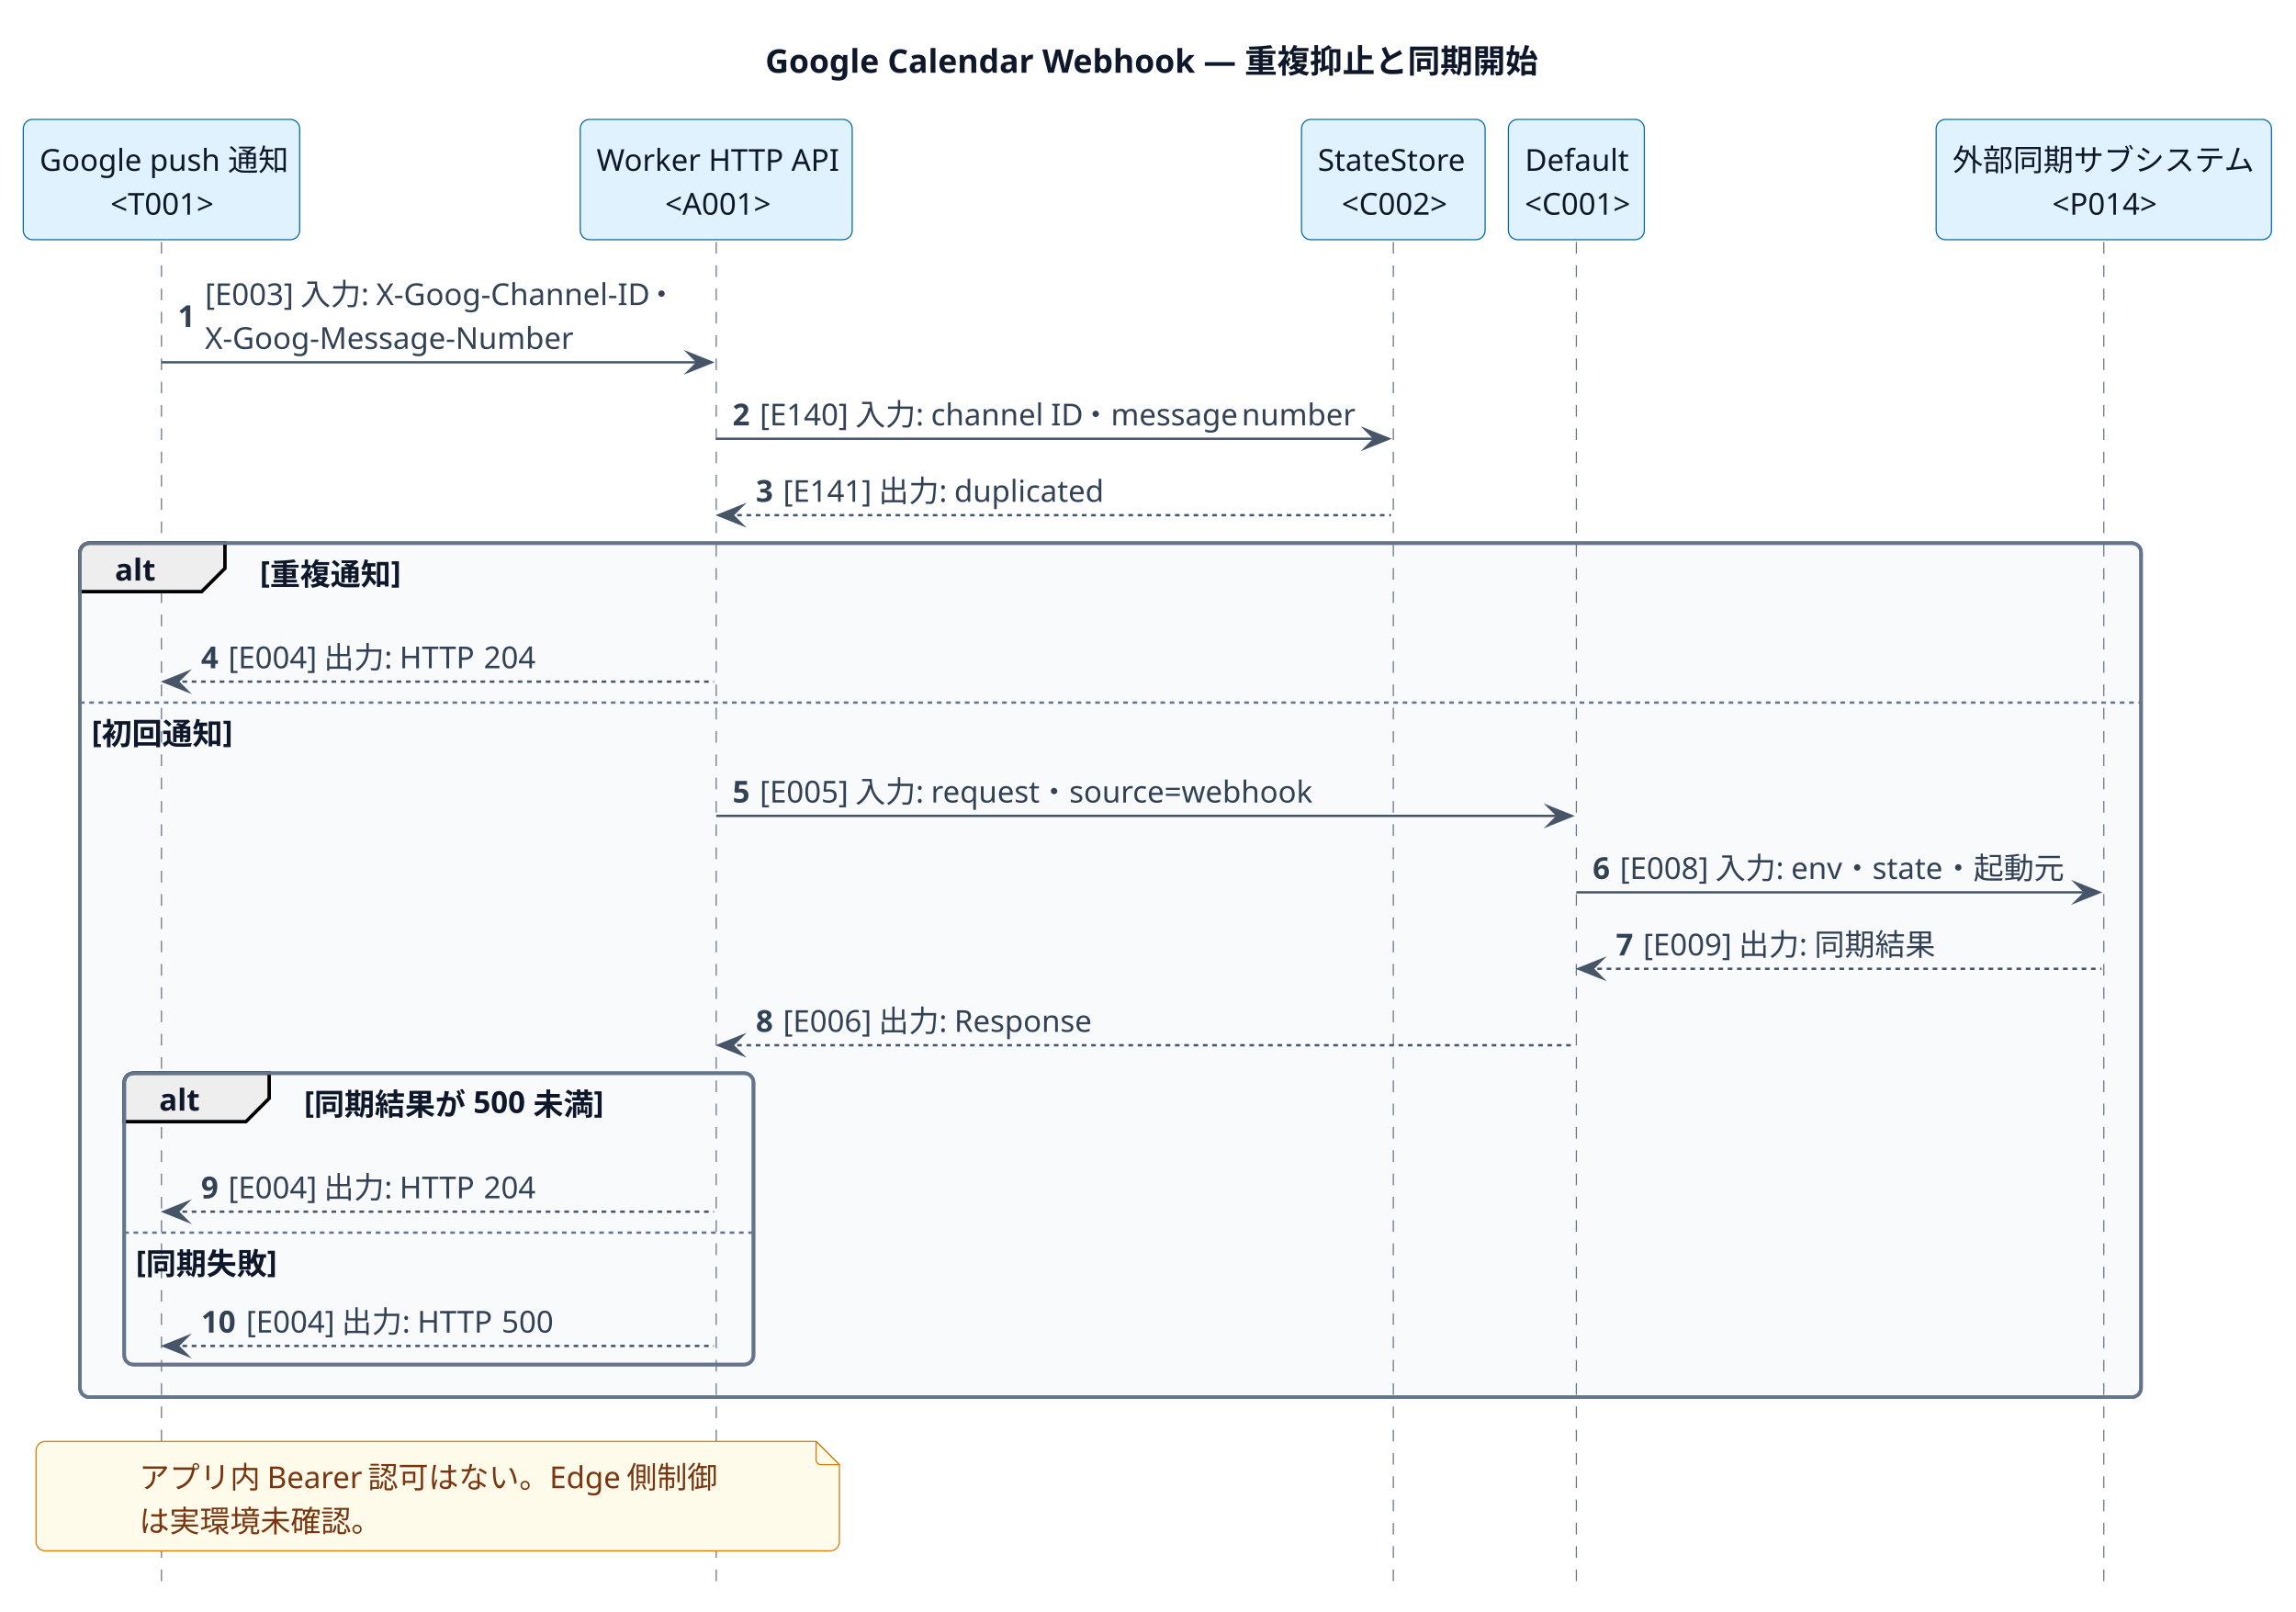
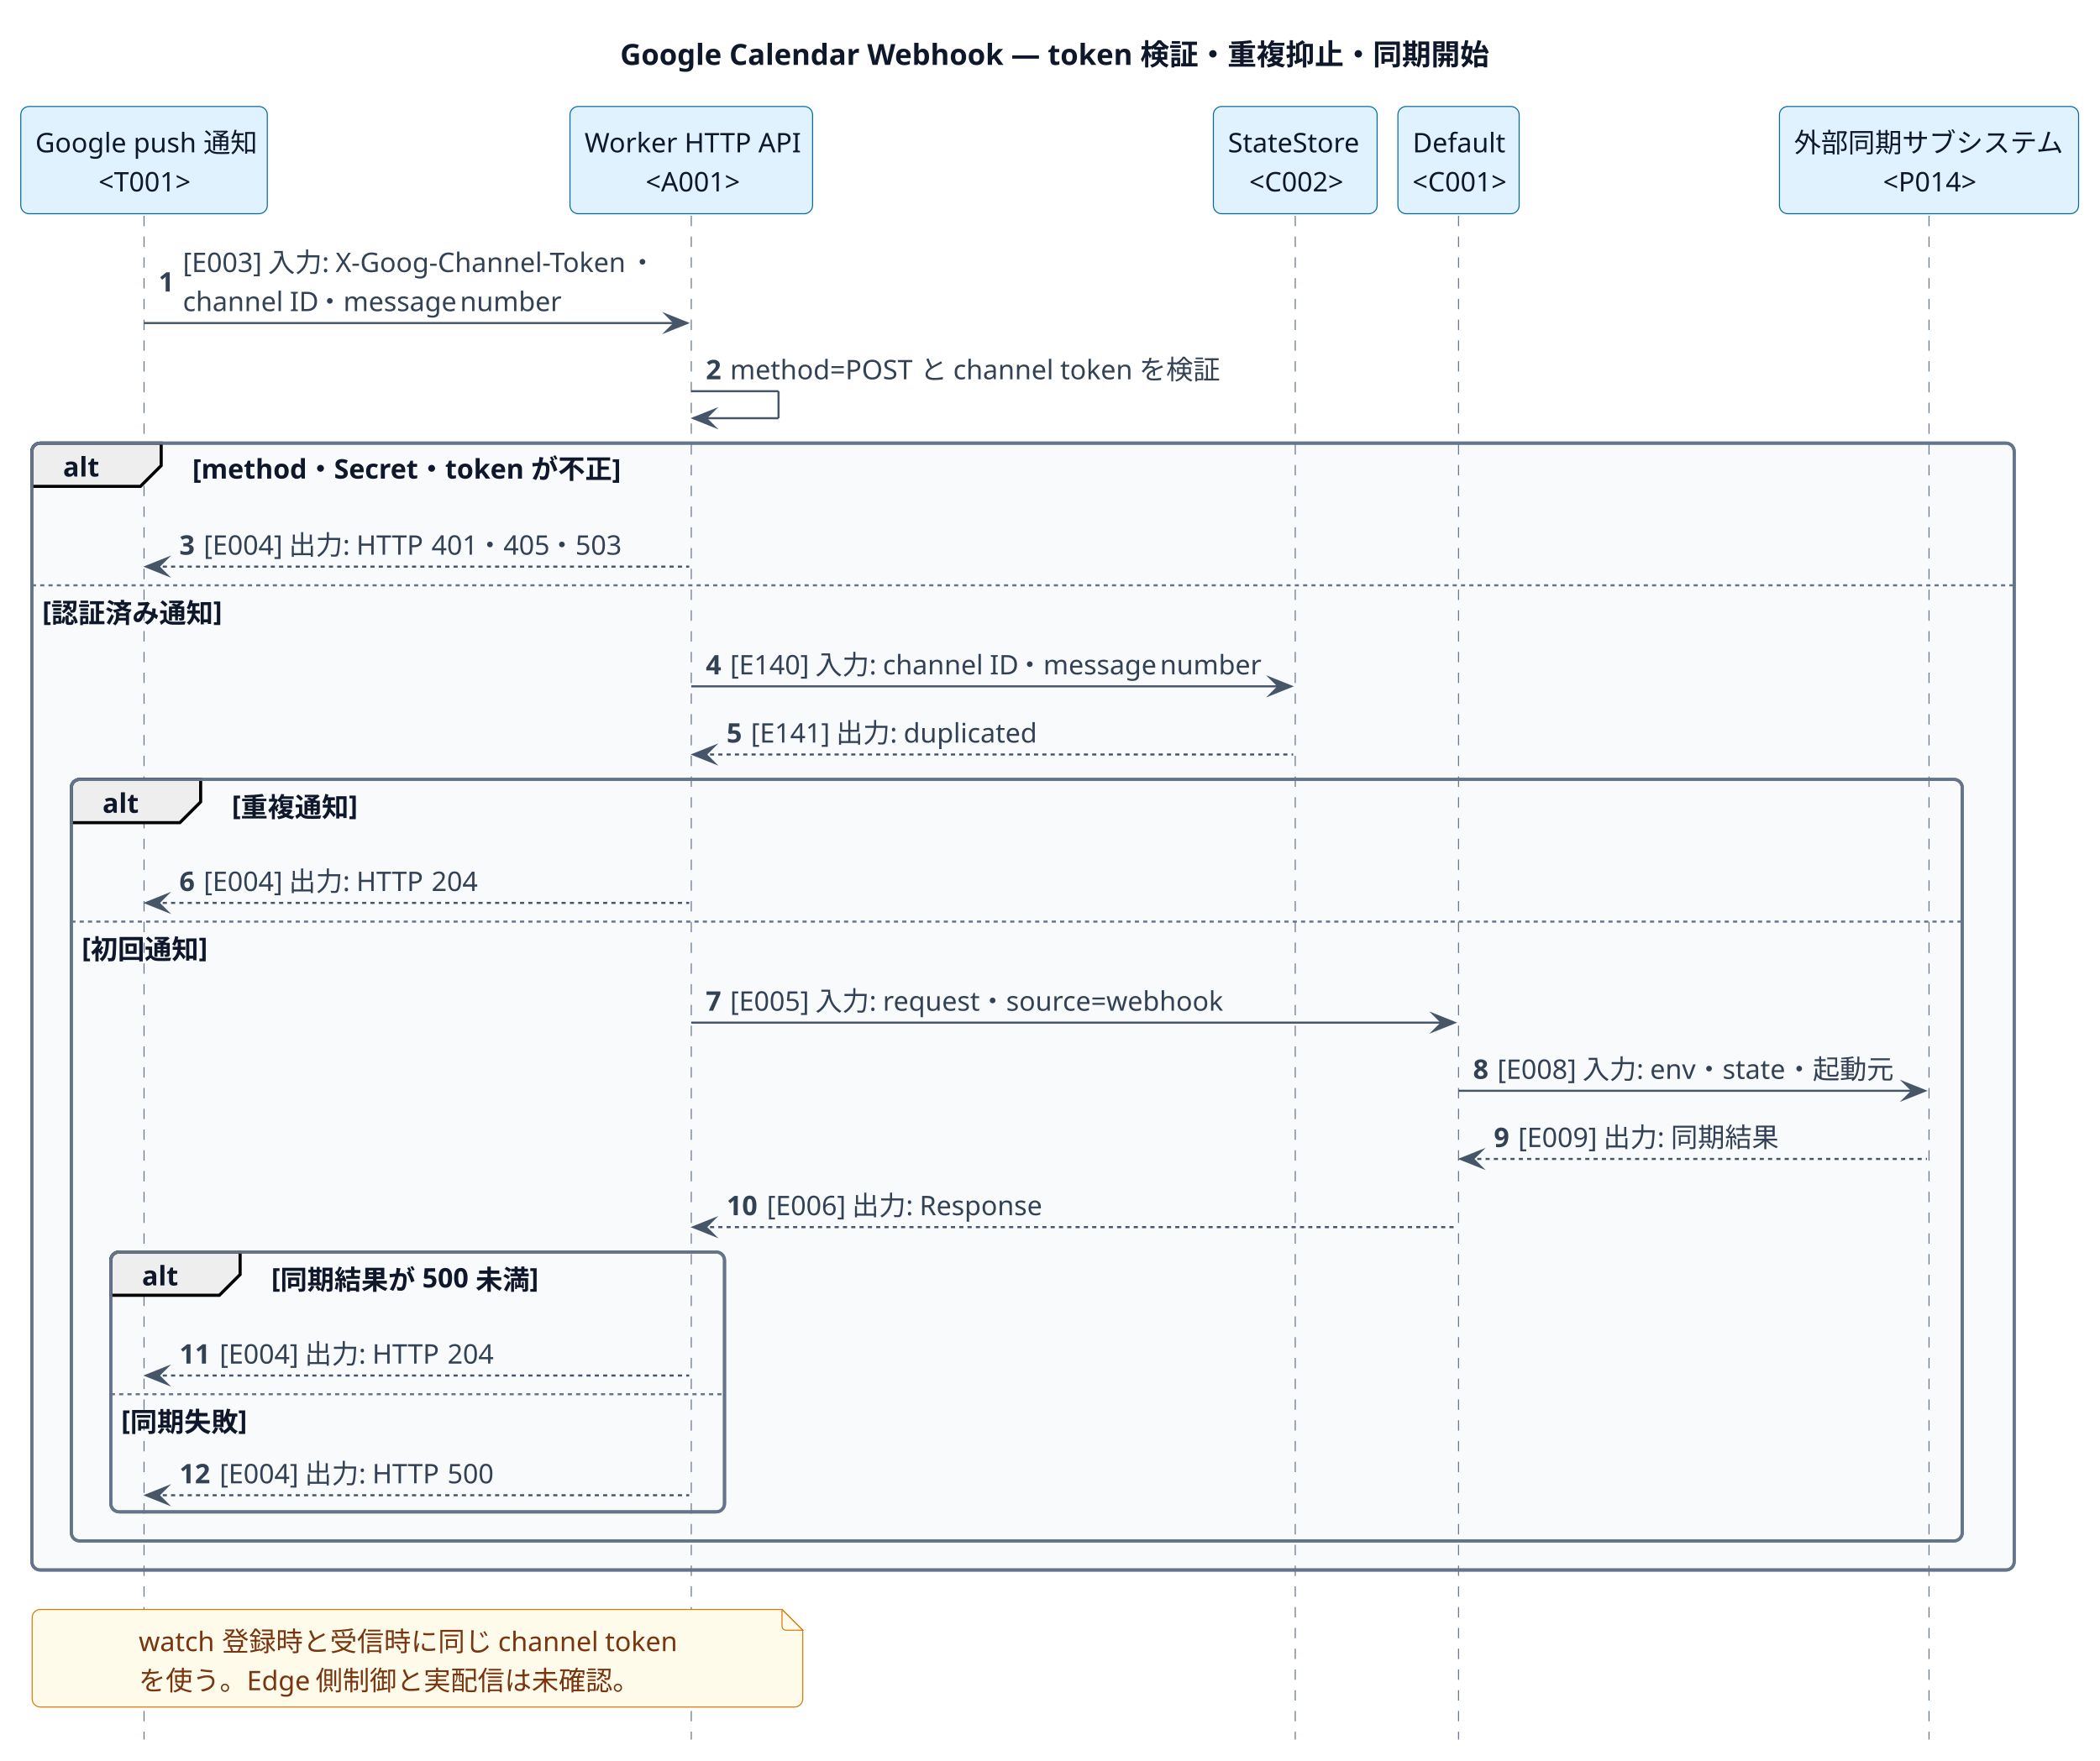
- <svg xmlns="http://www.w3.org/2000/svg" version="1.1" data-diagram-type="SEQUENCE" style="width:986px;height:692px;background:#FFFFFF;" width="986px" height="692px" viewBox="0 0 986 692" zoomAndPan="magnify" preserveAspectRatio="none" contentStyleType="text/css">
+ <svg xmlns="http://www.w3.org/2000/svg" version="1.1" data-diagram-type="SEQUENCE" style="width:1011px;height:848px;background:#FFFFFF;" width="1011px" height="848px" viewBox="0 0 1011 848" zoomAndPan="magnify" preserveAspectRatio="none" contentStyleType="text/css">
  <defs />
  <g font-family="sans-serif" lengthAdjust="spacing">
    <g class="title" data-source-line="2">
-       <text x="328.651" y="31.24" fill="#0F172A" font-size="14" textLength="327.165" font-weight="700">Google Calendar Webhook — 重複抑止と同期開始</text>
-     </g>
-     <rect x="34.345" y="233.216" width="885.122" height="366.712" fill="#F8FAFC" style="stroke:#F8FAFC;stroke-width:1;" rx="4" ry="4" />
-     <rect x="34.345" y="233.216" width="885.122" height="366.712" fill="none" style="stroke:#64748B;stroke-width:1.5;" rx="4" ry="4" />
-     <rect x="53.345" y="460.808" width="270.236" height="125.12" fill="#F8FAFC" style="stroke:#F8FAFC;stroke-width:1;" rx="4" ry="4" />
-     <rect x="53.345" y="460.808" width="270.236" height="125.12" fill="none" style="stroke:#64748B;stroke-width:1.5;" rx="4" ry="4" />
-     <g>
-       <rect x="65.845" y="103.92" width="8" height="577.656" fill="#000" fill-opacity="0" />
-       <line x1="69.345" y1="103.92" x2="69.345" y2="681.576" style="stroke:#64748B;stroke-width:0.5;stroke-dasharray:5,5;" />
-     </g>
-     <g>
-       <rect x="304.081" y="103.92" width="8" height="577.656" fill="#000" fill-opacity="0" />
-       <line x1="307.581" y1="103.92" x2="307.581" y2="681.576" style="stroke:#64748B;stroke-width:0.5;stroke-dasharray:5,5;" />
-     </g>
-     <g>
-       <rect x="594.85" y="103.92" width="8" height="577.656" fill="#000" fill-opacity="0" />
-       <line x1="598.35" y1="103.92" x2="598.35" y2="681.576" style="stroke:#64748B;stroke-width:0.5;stroke-dasharray:5,5;" />
-     </g>
-     <g>
-       <rect x="673.457" y="103.92" width="8" height="577.656" fill="#000" fill-opacity="0" />
-       <line x1="676.957" y1="103.92" x2="676.957" y2="681.576" style="stroke:#64748B;stroke-width:0.5;stroke-dasharray:5,5;" />
-     </g>
-     <g>
-       <rect x="899.967" y="103.92" width="8" height="577.656" fill="#000" fill-opacity="0" />
-       <line x1="903.467" y1="103.92" x2="903.467" y2="681.576" style="stroke:#64748B;stroke-width:0.5;stroke-dasharray:5,5;" />
+       <text x="298.561" y="31.24" fill="#0F172A" font-size="14" textLength="412.564" font-weight="700">Google Calendar Webhook — token 検証・重複抑止・同期開始</text>
+     </g>
+     <rect x="15.345" y="213.392" width="954.342" height="542.656" fill="#F8FAFC" style="stroke:#F8FAFC;stroke-width:1;" rx="4" ry="4" />
+     <rect x="15.345" y="213.392" width="954.342" height="542.656" fill="none" style="stroke:#64748B;stroke-width:1.5;" rx="4" ry="4" />
+     <rect x="34.345" y="375.336" width="910.342" height="366.712" fill="#F8FAFC" style="stroke:#F8FAFC;stroke-width:1;" rx="4" ry="4" />
+     <rect x="34.345" y="375.336" width="910.342" height="366.712" fill="none" style="stroke:#64748B;stroke-width:1.5;" rx="4" ry="4" />
+     <rect x="53.345" y="602.928" width="295.456" height="125.12" fill="#F8FAFC" style="stroke:#F8FAFC;stroke-width:1;" rx="4" ry="4" />
+     <rect x="53.345" y="602.928" width="295.456" height="125.12" fill="none" style="stroke:#64748B;stroke-width:1.5;" rx="4" ry="4" />
+     <g>
+       <rect x="65.845" y="103.92" width="8" height="733.776" fill="#000" fill-opacity="0" />
+       <line x1="69.345" y1="103.92" x2="69.345" y2="837.696" style="stroke:#64748B;stroke-width:0.5;stroke-dasharray:5,5;" />
+     </g>
+     <g>
+       <rect x="329.301" y="103.92" width="8" height="733.776" fill="#000" fill-opacity="0" />
+       <line x1="332.801" y1="103.92" x2="332.801" y2="837.696" style="stroke:#64748B;stroke-width:0.5;stroke-dasharray:5,5;" />
+     </g>
+     <g>
+       <rect x="620.07" y="103.92" width="8" height="733.776" fill="#000" fill-opacity="0" />
+       <line x1="623.57" y1="103.92" x2="623.57" y2="837.696" style="stroke:#64748B;stroke-width:0.5;stroke-dasharray:5,5;" />
+     </g>
+     <g>
+       <rect x="698.677" y="103.92" width="8" height="733.776" fill="#000" fill-opacity="0" />
+       <line x1="702.177" y1="103.92" x2="702.177" y2="837.696" style="stroke:#64748B;stroke-width:0.5;stroke-dasharray:5,5;" />
+     </g>
+     <g>
+       <rect x="925.187" y="103.92" width="8" height="733.776" fill="#000" fill-opacity="0" />
+       <line x1="928.687" y1="103.92" x2="928.687" y2="837.696" style="stroke:#64748B;stroke-width:0.5;stroke-dasharray:5,5;" />
    </g>
    <rect x="10" y="51.272" width="118.689" height="51.648" fill="#E0F2FE" style="stroke:#0369A1;stroke-width:0.5;" rx="4" ry="4" />
    <text x="17" y="73.352" fill="#0F172A" font-size="13" textLength="104.689">Google push 通知</text>
    <text x="47.414" y="92.176" fill="#0F172A" font-size="13" textLength="43.862">&lt;T001&gt;</text>
-     <rect x="249.185" y="51.272" width="116.791" height="51.648" fill="#E0F2FE" style="stroke:#0369A1;stroke-width:0.5;" rx="4" ry="4" />
-     <text x="256.185" y="73.352" fill="#0F172A" font-size="13" textLength="102.791">Worker HTTP API</text>
-     <text x="285.591" y="92.176" fill="#0F172A" font-size="13" textLength="43.979">&lt;A001&gt;</text>
-     <rect x="558.928" y="51.272" width="78.844" height="51.648" fill="#E0F2FE" style="stroke:#0369A1;stroke-width:0.5;" rx="4" ry="4" />
-     <text x="565.928" y="73.352" fill="#0F172A" font-size="13" textLength="64.844">StateStore</text>
-     <text x="576.165" y="92.176" fill="#0F172A" font-size="13" textLength="44.369">&lt;C002&gt;</text>
-     <rect x="647.772" y="51.272" width="58.369" height="51.648" fill="#E0F2FE" style="stroke:#0369A1;stroke-width:0.5;" rx="4" ry="4" />
-     <text x="654.87" y="73.352" fill="#0F172A" font-size="13" textLength="44.174">Default</text>
-     <text x="654.772" y="92.176" fill="#0F172A" font-size="13" textLength="44.369">&lt;C001&gt;</text>
-     <rect x="831.467" y="51.272" width="144" height="51.648" fill="#E0F2FE" style="stroke:#0369A1;stroke-width:0.5;" rx="4" ry="4" />
-     <text x="838.467" y="73.352" fill="#0F172A" font-size="13" textLength="130">外部同期サブシステム</text>
-     <text x="881.315" y="92.176" fill="#0F172A" font-size="13" textLength="44.304">&lt;P014&gt;</text>
-     <polygon points="295.581,151.568,305.581,155.568,295.581,159.568,299.581,155.568" fill="#475569" style="stroke:#475569;stroke-width:1;stroke-linejoin:miter;stroke-miterlimit:10;" />
-     <line x1="69.345" y1="155.568" x2="301.581" y2="155.568" style="stroke:#475569;stroke-width:1;" />
+     <rect x="274.405" y="51.272" width="116.791" height="51.648" fill="#E0F2FE" style="stroke:#0369A1;stroke-width:0.5;" rx="4" ry="4" />
+     <text x="281.405" y="73.352" fill="#0F172A" font-size="13" textLength="102.791">Worker HTTP API</text>
+     <text x="310.811" y="92.176" fill="#0F172A" font-size="13" textLength="43.979">&lt;A001&gt;</text>
+     <rect x="584.148" y="51.272" width="78.844" height="51.648" fill="#E0F2FE" style="stroke:#0369A1;stroke-width:0.5;" rx="4" ry="4" />
+     <text x="591.148" y="73.352" fill="#0F172A" font-size="13" textLength="64.844">StateStore</text>
+     <text x="601.385" y="92.176" fill="#0F172A" font-size="13" textLength="44.369">&lt;C002&gt;</text>
+     <rect x="672.992" y="51.272" width="58.369" height="51.648" fill="#E0F2FE" style="stroke:#0369A1;stroke-width:0.5;" rx="4" ry="4" />
+     <text x="680.09" y="73.352" fill="#0F172A" font-size="13" textLength="44.174">Default</text>
+     <text x="679.992" y="92.176" fill="#0F172A" font-size="13" textLength="44.369">&lt;C001&gt;</text>
+     <rect x="856.687" y="51.272" width="144" height="51.648" fill="#E0F2FE" style="stroke:#0369A1;stroke-width:0.5;" rx="4" ry="4" />
+     <text x="863.687" y="73.352" fill="#0F172A" font-size="13" textLength="130">外部同期サブシステム</text>
+     <text x="906.535" y="92.176" fill="#0F172A" font-size="13" textLength="44.304">&lt;P014&gt;</text>
+     <polygon points="320.801,151.568,330.801,155.568,320.801,159.568,324.801,155.568" fill="#475569" style="stroke:#475569;stroke-width:1;stroke-linejoin:miter;stroke-miterlimit:10;" />
+     <line x1="69.345" y1="155.568" x2="326.801" y2="155.568" style="stroke:#475569;stroke-width:1;" />
    <text x="76.345" y="140.412" fill="#334155" font-size="13" font-weight="700">1</text>
    <text x="88.015" y="131" fill="#334155" font-size="13" textLength="38.09">[E003]</text>
    <text x="126.105" y="131" fill="#334155" font-size="13"> </text>
    <text x="129.017" y="131" fill="#334155" font-size="13">入</text>
    <text x="142.017" y="131" fill="#334155" font-size="13">力</text>
    <text x="155.017" y="131" fill="#334155" font-size="13">:</text>
    <text x="158.631" y="131" fill="#334155" font-size="13"> </text>
-     <text x="161.543" y="131" fill="#334155" font-size="13" textLength="116.038">X-Goog-Channel-ID</text>
-     <text x="277.581" y="131" fill="#334155" font-size="13">・</text>
-     <text x="88.015" y="149.824" fill="#334155" font-size="13" textLength="154.414">X-Goog-Message-Number</text>
-     <polygon points="586.35,184.392,596.35,188.392,586.35,192.392,590.35,188.392" fill="#475569" style="stroke:#475569;stroke-width:1;stroke-linejoin:miter;stroke-miterlimit:10;" />
-     <line x1="307.581" y1="188.392" x2="592.35" y2="188.392" style="stroke:#475569;stroke-width:1;" />
-     <text x="314.581" y="182.648" fill="#334155" font-size="13" font-weight="700">2</text>
-     <text x="326.251" y="182.648" fill="#334155" font-size="13" textLength="38.09">[E140]</text>
-     <text x="364.341" y="182.648" fill="#334155" font-size="13"> </text>
-     <text x="367.253" y="182.648" fill="#334155" font-size="13">入</text>
-     <text x="380.253" y="182.648" fill="#334155" font-size="13">力</text>
-     <text x="393.253" y="182.648" fill="#334155" font-size="13">:</text>
-     <text x="396.867" y="182.648" fill="#334155" font-size="13"> </text>
-     <text x="399.779" y="182.648" fill="#334155" font-size="13" textLength="48.594">channel</text>
-     <text x="448.373" y="182.648" fill="#334155" font-size="13"> </text>
-     <text x="451.285" y="182.648" fill="#334155" font-size="13" textLength="12.753">ID</text>
-     <text x="464.038" y="182.648" fill="#334155" font-size="13">・</text>
-     <text x="477.038" y="182.648" fill="#334155" font-size="13" textLength="53.261">message</text>
-     <text x="530.299" y="182.648" fill="#334155" font-size="13"> </text>
-     <text x="533.211" y="182.648" fill="#334155" font-size="13" textLength="48.139">number</text>
-     <polygon points="318.581,217.216,308.581,221.216,318.581,225.216,314.581,221.216" fill="#475569" style="stroke:#475569;stroke-width:1;stroke-linejoin:miter;stroke-miterlimit:10;" />
-     <line x1="312.581" y1="221.216" x2="597.35" y2="221.216" style="stroke:#475569;stroke-width:1;stroke-dasharray:2,2;" />
-     <text x="324.581" y="215.472" fill="#334155" font-size="13" font-weight="700">3</text>
-     <text x="336.251" y="215.472" fill="#334155" font-size="13" textLength="38.09">[E141]</text>
-     <text x="374.341" y="215.472" fill="#334155" font-size="13"> </text>
-     <text x="377.253" y="215.472" fill="#334155" font-size="13">出</text>
-     <text x="390.253" y="215.472" fill="#334155" font-size="13">力</text>
-     <text x="403.253" y="215.472" fill="#334155" font-size="13">:</text>
-     <text x="406.867" y="215.472" fill="#334155" font-size="13"> </text>
-     <text x="409.779" y="215.472" fill="#334155" font-size="13" textLength="65.39">duplicated</text>
-     <path d="M38.345,233.216 L96.596,233.216 L96.596,244.04 L86.596,254.04 L34.345,254.04 L34.345,237.216 A4,4 0 0 1 38.345,233.216" style="stroke:#000;stroke-width:1.5;" fill="#EEE" />
-     <rect x="34.345" y="233.216" width="885.122" height="366.712" fill="none" style="stroke:#64748B;stroke-width:1.5;" rx="4" ry="4" />
-     <text x="49.345" y="249.296" fill="#0F172A" font-size="13" textLength="17.251" font-weight="700">alt</text>
-     <text x="111.596" y="250.296" fill="#0F172A" font-size="13" textLength="61.828" font-weight="700">[重複通知]</text>
-     <polygon points="80.345,288.688,70.345,292.688,80.345,296.688,76.345,292.688" fill="#475569" style="stroke:#475569;stroke-width:1;stroke-linejoin:miter;stroke-miterlimit:10;" />
-     <line x1="74.345" y1="292.688" x2="306.581" y2="292.688" style="stroke:#475569;stroke-width:1;stroke-dasharray:2,2;" />
-     <text x="86.345" y="286.944" fill="#334155" font-size="13" font-weight="700">4</text>
-     <text x="98.015" y="286.944" fill="#334155" font-size="13" textLength="38.09">[E004]</text>
-     <text x="136.105" y="286.944" fill="#334155" font-size="13"> </text>
-     <text x="139.017" y="286.944" fill="#334155" font-size="13">出</text>
-     <text x="152.017" y="286.944" fill="#334155" font-size="13">力</text>
-     <text x="165.017" y="286.944" fill="#334155" font-size="13">:</text>
-     <text x="168.631" y="286.944" fill="#334155" font-size="13"> </text>
-     <text x="171.543" y="286.944" fill="#334155" font-size="13" textLength="33.267">HTTP</text>
-     <text x="204.81" y="286.944" fill="#334155" font-size="13"> </text>
-     <text x="207.722" y="286.944" fill="#334155" font-size="13" textLength="21.645">204</text>
-     <line x1="34.345" y1="301.688" x2="919.467" y2="301.688" style="stroke:#64748B;stroke-width:1;stroke-dasharray:2,2;" />
-     <text x="39.345" y="318.768" fill="#0F172A" font-size="13" textLength="61.828" font-weight="700">[初回通知]</text>
-     <polygon points="664.957,346.336,674.957,350.336,664.957,354.336,668.957,350.336" fill="#475569" style="stroke:#475569;stroke-width:1;stroke-linejoin:miter;stroke-miterlimit:10;" />
-     <line x1="307.581" y1="350.336" x2="670.957" y2="350.336" style="stroke:#475569;stroke-width:1;" />
-     <text x="314.581" y="344.592" fill="#334155" font-size="13" font-weight="700">5</text>
-     <text x="326.251" y="344.592" fill="#334155" font-size="13" textLength="38.09">[E005]</text>
-     <text x="364.341" y="344.592" fill="#334155" font-size="13"> </text>
-     <text x="367.253" y="344.592" fill="#334155" font-size="13">入</text>
-     <text x="380.253" y="344.592" fill="#334155" font-size="13">力</text>
-     <text x="393.253" y="344.592" fill="#334155" font-size="13">:</text>
-     <text x="396.867" y="344.592" fill="#334155" font-size="13"> </text>
-     <text x="399.779" y="344.592" fill="#334155" font-size="13" textLength="46.384">request</text>
-     <text x="446.163" y="344.592" fill="#334155" font-size="13">・</text>
-     <text x="459.163" y="344.592" fill="#334155" font-size="13" textLength="104.429">source=webhook</text>
-     <polygon points="891.467,379.16,901.467,383.16,891.467,387.16,895.467,383.16" fill="#475569" style="stroke:#475569;stroke-width:1;stroke-linejoin:miter;stroke-miterlimit:10;" />
-     <line x1="676.957" y1="383.16" x2="897.467" y2="383.16" style="stroke:#475569;stroke-width:1;" />
-     <text x="683.957" y="377.416" fill="#334155" font-size="13" font-weight="700">6</text>
-     <text x="695.627" y="377.416" fill="#334155" font-size="13" textLength="38.09">[E008]</text>
-     <text x="733.717" y="377.416" fill="#334155" font-size="13"> </text>
-     <text x="736.629" y="377.416" fill="#334155" font-size="13">入</text>
-     <text x="749.629" y="377.416" fill="#334155" font-size="13">力</text>
-     <text x="762.629" y="377.416" fill="#334155" font-size="13">:</text>
-     <text x="766.243" y="377.416" fill="#334155" font-size="13"> </text>
-     <text x="769.155" y="377.416" fill="#334155" font-size="13" textLength="21.905">env</text>
-     <text x="791.06" y="377.416" fill="#334155" font-size="13">・</text>
-     <text x="804.06" y="377.416" fill="#334155" font-size="13" textLength="30.407">state</text>
-     <text x="834.467" y="377.416" fill="#334155" font-size="13">・</text>
-     <text x="847.467" y="377.416" fill="#334155" font-size="13">起</text>
-     <text x="860.467" y="377.416" fill="#334155" font-size="13">動</text>
-     <text x="873.467" y="377.416" fill="#334155" font-size="13">元</text>
-     <polygon points="687.957,411.984,677.957,415.984,687.957,419.984,683.957,415.984" fill="#475569" style="stroke:#475569;stroke-width:1;stroke-linejoin:miter;stroke-miterlimit:10;" />
-     <line x1="681.957" y1="415.984" x2="902.467" y2="415.984" style="stroke:#475569;stroke-width:1;stroke-dasharray:2,2;" />
-     <text x="693.957" y="410.24" fill="#334155" font-size="13" font-weight="700">7</text>
-     <text x="705.627" y="410.24" fill="#334155" font-size="13" textLength="38.09">[E009]</text>
-     <text x="743.717" y="410.24" fill="#334155" font-size="13"> </text>
-     <text x="746.629" y="410.24" fill="#334155" font-size="13">出</text>
-     <text x="759.629" y="410.24" fill="#334155" font-size="13">力</text>
-     <text x="772.629" y="410.24" fill="#334155" font-size="13">:</text>
-     <text x="776.243" y="410.24" fill="#334155" font-size="13"> </text>
-     <text x="779.155" y="410.24" fill="#334155" font-size="13">同</text>
-     <text x="792.155" y="410.24" fill="#334155" font-size="13">期</text>
-     <text x="805.155" y="410.24" fill="#334155" font-size="13">結</text>
-     <text x="818.155" y="410.24" fill="#334155" font-size="13">果</text>
-     <polygon points="318.581,444.808,308.581,448.808,318.581,452.808,314.581,448.808" fill="#475569" style="stroke:#475569;stroke-width:1;stroke-linejoin:miter;stroke-miterlimit:10;" />
-     <line x1="312.581" y1="448.808" x2="675.957" y2="448.808" style="stroke:#475569;stroke-width:1;stroke-dasharray:2,2;" />
-     <text x="324.581" y="443.064" fill="#334155" font-size="13" font-weight="700">8</text>
-     <text x="336.251" y="443.064" fill="#334155" font-size="13" textLength="38.09">[E006]</text>
-     <text x="374.341" y="443.064" fill="#334155" font-size="13"> </text>
-     <text x="377.253" y="443.064" fill="#334155" font-size="13">出</text>
-     <text x="390.253" y="443.064" fill="#334155" font-size="13">力</text>
-     <text x="403.253" y="443.064" fill="#334155" font-size="13">:</text>
-     <text x="406.867" y="443.064" fill="#334155" font-size="13"> </text>
-     <text x="409.779" y="443.064" fill="#334155" font-size="13" textLength="58.695">Response</text>
-     <path d="M57.345,460.808 L115.596,460.808 L115.596,471.632 L105.596,481.632 L53.345,481.632 L53.345,464.808 A4,4 0 0 1 57.345,460.808" style="stroke:#000;stroke-width:1.5;" fill="#EEE" />
-     <rect x="53.345" y="460.808" width="270.236" height="125.12" fill="none" style="stroke:#64748B;stroke-width:1.5;" rx="4" ry="4" />
-     <text x="68.345" y="476.888" fill="#0F172A" font-size="13" textLength="17.251" font-weight="700">alt</text>
-     <text x="130.596" y="477.888" fill="#0F172A" font-size="13" textLength="129.74" font-weight="700">[同期結果が 500 未満]</text>
-     <polygon points="80.345,516.28,70.345,520.28,80.345,524.28,76.345,520.28" fill="#475569" style="stroke:#475569;stroke-width:1;stroke-linejoin:miter;stroke-miterlimit:10;" />
-     <line x1="74.345" y1="520.28" x2="306.581" y2="520.28" style="stroke:#475569;stroke-width:1;stroke-dasharray:2,2;" />
-     <text x="86.345" y="514.536" fill="#334155" font-size="13" font-weight="700">9</text>
-     <text x="98.015" y="514.536" fill="#334155" font-size="13" textLength="38.09">[E004]</text>
-     <text x="136.105" y="514.536" fill="#334155" font-size="13"> </text>
-     <text x="139.017" y="514.536" fill="#334155" font-size="13">出</text>
-     <text x="152.017" y="514.536" fill="#334155" font-size="13">力</text>
-     <text x="165.017" y="514.536" fill="#334155" font-size="13">:</text>
-     <text x="168.631" y="514.536" fill="#334155" font-size="13"> </text>
-     <text x="171.543" y="514.536" fill="#334155" font-size="13" textLength="33.267">HTTP</text>
-     <text x="204.81" y="514.536" fill="#334155" font-size="13"> </text>
-     <text x="207.722" y="514.536" fill="#334155" font-size="13" textLength="21.645">204</text>
-     <line x1="53.345" y1="529.28" x2="323.581" y2="529.28" style="stroke:#64748B;stroke-width:1;stroke-dasharray:2,2;" />
-     <text x="58.345" y="546.36" fill="#0F172A" font-size="13" textLength="61.828" font-weight="700">[同期失敗]</text>
-     <polygon points="80.345,573.928,70.345,577.928,80.345,581.928,76.345,577.928" fill="#475569" style="stroke:#475569;stroke-width:1;stroke-linejoin:miter;stroke-miterlimit:10;" />
-     <line x1="74.345" y1="577.928" x2="306.581" y2="577.928" style="stroke:#475569;stroke-width:1;stroke-dasharray:2,2;" />
-     <text x="86.345" y="572.184" fill="#334155" font-size="13" textLength="15.34" font-weight="700">10</text>
-     <text x="105.685" y="572.184" fill="#334155" font-size="13" textLength="38.09">[E004]</text>
-     <text x="143.775" y="572.184" fill="#334155" font-size="13"> </text>
-     <text x="146.687" y="572.184" fill="#334155" font-size="13">出</text>
-     <text x="159.687" y="572.184" fill="#334155" font-size="13">力</text>
-     <text x="172.687" y="572.184" fill="#334155" font-size="13">:</text>
-     <text x="176.301" y="572.184" fill="#334155" font-size="13"> </text>
-     <text x="179.213" y="572.184" fill="#334155" font-size="13" textLength="33.267">HTTP</text>
-     <text x="212.48" y="572.184" fill="#334155" font-size="13"> </text>
-     <text x="215.392" y="572.184" fill="#334155" font-size="13" textLength="21.645">500</text>
-     <path d="M15.474,622.928 L15.474,661.928 A4,4 0 0 0 19.474,665.928 L356.474,665.928 A4,4 0 0 0 360.474,661.928 L360.474,628.928 L350.474,618.928 L19.474,618.928 A4,4 0 0 0 15.474,622.928" style="stroke:#D97706;stroke-width:0.5;" fill="#FFFBEB" />
-     <path d="M350.474,618.928 L350.474,626.928 A2,2 0 0 0 352.474,628.928 L360.474,628.928 L350.474,618.928" style="stroke:#D97706;stroke-width:0.5;" fill="#FFFBEB" />
-     <text x="59.793" y="639.008" fill="#78350F" font-size="13">ア</text>
-     <text x="72.793" y="639.008" fill="#78350F" font-size="13">プ</text>
-     <text x="85.793" y="639.008" fill="#78350F" font-size="13">リ</text>
-     <text x="98.793" y="639.008" fill="#78350F" font-size="13">内</text>
-     <text x="111.793" y="639.008" fill="#78350F" font-size="13"> </text>
-     <text x="114.705" y="639.008" fill="#78350F" font-size="13" textLength="40.352">Bearer</text>
-     <text x="155.057" y="639.008" fill="#78350F" font-size="13"> </text>
-     <text x="157.969" y="639.008" fill="#78350F" font-size="13">認</text>
-     <text x="170.969" y="639.008" fill="#78350F" font-size="13">可</text>
-     <text x="183.969" y="639.008" fill="#78350F" font-size="13">は</text>
-     <text x="196.969" y="639.008" fill="#78350F" font-size="13">な</text>
-     <text x="209.969" y="639.008" fill="#78350F" font-size="13">い</text>
-     <text x="222.969" y="639.008" fill="#78350F" font-size="13">。</text>
-     <text x="235.969" y="639.008" fill="#78350F" font-size="13" textLength="30.251">Edge</text>
-     <text x="266.22" y="639.008" fill="#78350F" font-size="13"> </text>
-     <text x="269.132" y="639.008" fill="#78350F" font-size="13">側</text>
-     <text x="282.132" y="639.008" fill="#78350F" font-size="13">制</text>
-     <text x="295.132" y="639.008" fill="#78350F" font-size="13">御</text>
-     <text x="59.793" y="657.832" fill="#78350F" font-size="13">は</text>
-     <text x="72.793" y="657.832" fill="#78350F" font-size="13">実</text>
-     <text x="85.793" y="657.832" fill="#78350F" font-size="13">環</text>
-     <text x="98.793" y="657.832" fill="#78350F" font-size="13">境</text>
-     <text x="111.793" y="657.832" fill="#78350F" font-size="13">未</text>
-     <text x="124.793" y="657.832" fill="#78350F" font-size="13">確</text>
-     <text x="137.793" y="657.832" fill="#78350F" font-size="13">認</text>
-     <text x="150.793" y="657.832" fill="#78350F" font-size="13">。</text>
+     <text x="161.543" y="131" fill="#334155" font-size="13" textLength="141.258">X-Goog-Channel-Token</text>
+     <text x="302.801" y="131" fill="#334155" font-size="13">・</text>
+     <text x="88.015" y="149.824" fill="#334155" font-size="13" textLength="48.594">channel</text>
+     <text x="136.609" y="149.824" fill="#334155" font-size="13"> </text>
+     <text x="139.521" y="149.824" fill="#334155" font-size="13" textLength="12.753">ID</text>
+     <text x="152.274" y="149.824" fill="#334155" font-size="13">・</text>
+     <text x="165.274" y="149.824" fill="#334155" font-size="13" textLength="53.261">message</text>
+     <text x="218.535" y="149.824" fill="#334155" font-size="13"> </text>
+     <text x="221.447" y="149.824" fill="#334155" font-size="13" textLength="48.139">number</text>
+     <line x1="332.801" y1="188.392" x2="374.801" y2="188.392" style="stroke:#475569;stroke-width:1;" />
+     <line x1="374.801" y1="188.392" x2="374.801" y2="201.392" style="stroke:#475569;stroke-width:1;" />
+     <line x1="333.801" y1="201.392" x2="374.801" y2="201.392" style="stroke:#475569;stroke-width:1;" />
+     <polygon points="343.801,197.392,333.801,201.392,343.801,205.392,339.801,201.392" fill="#475569" style="stroke:#475569;stroke-width:1;stroke-linejoin:miter;stroke-miterlimit:10;" />
+     <text x="339.801" y="182.648" fill="#334155" font-size="13" font-weight="700">2</text>
+     <text x="351.471" y="182.648" fill="#334155" font-size="13" textLength="88.595">method=POST</text>
+     <text x="440.066" y="182.648" fill="#334155" font-size="13"> </text>
+     <text x="442.978" y="182.648" fill="#334155" font-size="13">と</text>
+     <text x="455.978" y="182.648" fill="#334155" font-size="13"> </text>
+     <text x="458.89" y="182.648" fill="#334155" font-size="13" textLength="48.594">channel</text>
+     <text x="507.484" y="182.648" fill="#334155" font-size="13"> </text>
+     <text x="510.396" y="182.648" fill="#334155" font-size="13" textLength="35.087">token</text>
+     <text x="545.483" y="182.648" fill="#334155" font-size="13"> </text>
+     <text x="548.395" y="182.648" fill="#334155" font-size="13">を</text>
+     <text x="561.395" y="182.648" fill="#334155" font-size="13">検</text>
+     <text x="574.395" y="182.648" fill="#334155" font-size="13">証</text>
+     <path d="M19.345,213.392 L77.596,213.392 L77.596,224.216 L67.596,234.216 L15.345,234.216 L15.345,217.392 A4,4 0 0 1 19.345,213.392" style="stroke:#000;stroke-width:1.5;" fill="#EEE" />
+     <rect x="15.345" y="213.392" width="954.342" height="542.656" fill="none" style="stroke:#64748B;stroke-width:1.5;" rx="4" ry="4" />
+     <text x="30.345" y="229.472" fill="#0F172A" font-size="13" textLength="17.251" font-weight="700">alt</text>
+     <text x="92.596" y="230.472" fill="#0F172A" font-size="13" textLength="206.726" font-weight="700">[method・Secret・token が不正]</text>
+     <polygon points="80.345,268.864,70.345,272.864,80.345,276.864,76.345,272.864" fill="#475569" style="stroke:#475569;stroke-width:1;stroke-linejoin:miter;stroke-miterlimit:10;" />
+     <line x1="74.345" y1="272.864" x2="331.801" y2="272.864" style="stroke:#475569;stroke-width:1;stroke-dasharray:2,2;" />
+     <text x="86.345" y="267.12" fill="#334155" font-size="13" font-weight="700">3</text>
+     <text x="98.015" y="267.12" fill="#334155" font-size="13" textLength="38.09">[E004]</text>
+     <text x="136.105" y="267.12" fill="#334155" font-size="13"> </text>
+     <text x="139.017" y="267.12" fill="#334155" font-size="13">出</text>
+     <text x="152.017" y="267.12" fill="#334155" font-size="13">力</text>
+     <text x="165.017" y="267.12" fill="#334155" font-size="13">:</text>
+     <text x="168.631" y="267.12" fill="#334155" font-size="13"> </text>
+     <text x="171.543" y="267.12" fill="#334155" font-size="13" textLength="33.267">HTTP</text>
+     <text x="204.81" y="267.12" fill="#334155" font-size="13"> </text>
+     <text x="207.722" y="267.12" fill="#334155" font-size="13" textLength="21.645">401</text>
+     <text x="229.367" y="267.12" fill="#334155" font-size="13">・</text>
+     <text x="242.367" y="267.12" fill="#334155" font-size="13" textLength="21.645">405</text>
+     <text x="264.012" y="267.12" fill="#334155" font-size="13">・</text>
+     <text x="277.012" y="267.12" fill="#334155" font-size="13" textLength="21.645">503</text>
+     <line x1="15.345" y1="281.864" x2="969.687" y2="281.864" style="stroke:#64748B;stroke-width:1;stroke-dasharray:2,2;" />
+     <text x="20.345" y="298.944" fill="#0F172A" font-size="13" textLength="87.828" font-weight="700">[認証済み通知]</text>
+     <polygon points="611.57,326.512,621.57,330.512,611.57,334.512,615.57,330.512" fill="#475569" style="stroke:#475569;stroke-width:1;stroke-linejoin:miter;stroke-miterlimit:10;" />
+     <line x1="332.801" y1="330.512" x2="617.57" y2="330.512" style="stroke:#475569;stroke-width:1;" />
+     <text x="339.801" y="324.768" fill="#334155" font-size="13" font-weight="700">4</text>
+     <text x="351.471" y="324.768" fill="#334155" font-size="13" textLength="38.09">[E140]</text>
+     <text x="389.561" y="324.768" fill="#334155" font-size="13"> </text>
+     <text x="392.473" y="324.768" fill="#334155" font-size="13">入</text>
+     <text x="405.473" y="324.768" fill="#334155" font-size="13">力</text>
+     <text x="418.473" y="324.768" fill="#334155" font-size="13">:</text>
+     <text x="422.087" y="324.768" fill="#334155" font-size="13"> </text>
+     <text x="424.999" y="324.768" fill="#334155" font-size="13" textLength="48.594">channel</text>
+     <text x="473.593" y="324.768" fill="#334155" font-size="13"> </text>
+     <text x="476.505" y="324.768" fill="#334155" font-size="13" textLength="12.753">ID</text>
+     <text x="489.258" y="324.768" fill="#334155" font-size="13">・</text>
+     <text x="502.258" y="324.768" fill="#334155" font-size="13" textLength="53.261">message</text>
+     <text x="555.519" y="324.768" fill="#334155" font-size="13"> </text>
+     <text x="558.431" y="324.768" fill="#334155" font-size="13" textLength="48.139">number</text>
+     <polygon points="343.801,359.336,333.801,363.336,343.801,367.336,339.801,363.336" fill="#475569" style="stroke:#475569;stroke-width:1;stroke-linejoin:miter;stroke-miterlimit:10;" />
+     <line x1="337.801" y1="363.336" x2="622.57" y2="363.336" style="stroke:#475569;stroke-width:1;stroke-dasharray:2,2;" />
+     <text x="349.801" y="357.592" fill="#334155" font-size="13" font-weight="700">5</text>
+     <text x="361.471" y="357.592" fill="#334155" font-size="13" textLength="38.09">[E141]</text>
+     <text x="399.561" y="357.592" fill="#334155" font-size="13"> </text>
+     <text x="402.473" y="357.592" fill="#334155" font-size="13">出</text>
+     <text x="415.473" y="357.592" fill="#334155" font-size="13">力</text>
+     <text x="428.473" y="357.592" fill="#334155" font-size="13">:</text>
+     <text x="432.087" y="357.592" fill="#334155" font-size="13"> </text>
+     <text x="434.999" y="357.592" fill="#334155" font-size="13" textLength="65.39">duplicated</text>
+     <path d="M38.345,375.336 L96.596,375.336 L96.596,386.16 L86.596,396.16 L34.345,396.16 L34.345,379.336 A4,4 0 0 1 38.345,375.336" style="stroke:#000;stroke-width:1.5;" fill="#EEE" />
+     <rect x="34.345" y="375.336" width="910.342" height="366.712" fill="none" style="stroke:#64748B;stroke-width:1.5;" rx="4" ry="4" />
+     <text x="49.345" y="391.416" fill="#0F172A" font-size="13" textLength="17.251" font-weight="700">alt</text>
+     <text x="111.596" y="392.416" fill="#0F172A" font-size="13" textLength="61.828" font-weight="700">[重複通知]</text>
+     <polygon points="80.345,430.808,70.345,434.808,80.345,438.808,76.345,434.808" fill="#475569" style="stroke:#475569;stroke-width:1;stroke-linejoin:miter;stroke-miterlimit:10;" />
+     <line x1="74.345" y1="434.808" x2="331.801" y2="434.808" style="stroke:#475569;stroke-width:1;stroke-dasharray:2,2;" />
+     <text x="86.345" y="429.064" fill="#334155" font-size="13" font-weight="700">6</text>
+     <text x="98.015" y="429.064" fill="#334155" font-size="13" textLength="38.09">[E004]</text>
+     <text x="136.105" y="429.064" fill="#334155" font-size="13"> </text>
+     <text x="139.017" y="429.064" fill="#334155" font-size="13">出</text>
+     <text x="152.017" y="429.064" fill="#334155" font-size="13">力</text>
+     <text x="165.017" y="429.064" fill="#334155" font-size="13">:</text>
+     <text x="168.631" y="429.064" fill="#334155" font-size="13"> </text>
+     <text x="171.543" y="429.064" fill="#334155" font-size="13" textLength="33.267">HTTP</text>
+     <text x="204.81" y="429.064" fill="#334155" font-size="13"> </text>
+     <text x="207.722" y="429.064" fill="#334155" font-size="13" textLength="21.645">204</text>
+     <line x1="34.345" y1="443.808" x2="944.687" y2="443.808" style="stroke:#64748B;stroke-width:1;stroke-dasharray:2,2;" />
+     <text x="39.345" y="460.888" fill="#0F172A" font-size="13" textLength="61.828" font-weight="700">[初回通知]</text>
+     <polygon points="690.177,488.456,700.177,492.456,690.177,496.456,694.177,492.456" fill="#475569" style="stroke:#475569;stroke-width:1;stroke-linejoin:miter;stroke-miterlimit:10;" />
+     <line x1="332.801" y1="492.456" x2="696.177" y2="492.456" style="stroke:#475569;stroke-width:1;" />
+     <text x="339.801" y="486.712" fill="#334155" font-size="13" font-weight="700">7</text>
+     <text x="351.471" y="486.712" fill="#334155" font-size="13" textLength="38.09">[E005]</text>
+     <text x="389.561" y="486.712" fill="#334155" font-size="13"> </text>
+     <text x="392.473" y="486.712" fill="#334155" font-size="13">入</text>
+     <text x="405.473" y="486.712" fill="#334155" font-size="13">力</text>
+     <text x="418.473" y="486.712" fill="#334155" font-size="13">:</text>
+     <text x="422.087" y="486.712" fill="#334155" font-size="13"> </text>
+     <text x="424.999" y="486.712" fill="#334155" font-size="13" textLength="46.384">request</text>
+     <text x="471.383" y="486.712" fill="#334155" font-size="13">・</text>
+     <text x="484.383" y="486.712" fill="#334155" font-size="13" textLength="104.429">source=webhook</text>
+     <polygon points="916.687,521.28,926.687,525.28,916.687,529.28,920.687,525.28" fill="#475569" style="stroke:#475569;stroke-width:1;stroke-linejoin:miter;stroke-miterlimit:10;" />
+     <line x1="702.177" y1="525.28" x2="922.687" y2="525.28" style="stroke:#475569;stroke-width:1;" />
+     <text x="709.177" y="519.536" fill="#334155" font-size="13" font-weight="700">8</text>
+     <text x="720.847" y="519.536" fill="#334155" font-size="13" textLength="38.09">[E008]</text>
+     <text x="758.937" y="519.536" fill="#334155" font-size="13"> </text>
+     <text x="761.849" y="519.536" fill="#334155" font-size="13">入</text>
+     <text x="774.849" y="519.536" fill="#334155" font-size="13">力</text>
+     <text x="787.849" y="519.536" fill="#334155" font-size="13">:</text>
+     <text x="791.463" y="519.536" fill="#334155" font-size="13"> </text>
+     <text x="794.375" y="519.536" fill="#334155" font-size="13" textLength="21.905">env</text>
+     <text x="816.28" y="519.536" fill="#334155" font-size="13">・</text>
+     <text x="829.28" y="519.536" fill="#334155" font-size="13" textLength="30.407">state</text>
+     <text x="859.687" y="519.536" fill="#334155" font-size="13">・</text>
+     <text x="872.687" y="519.536" fill="#334155" font-size="13">起</text>
+     <text x="885.687" y="519.536" fill="#334155" font-size="13">動</text>
+     <text x="898.687" y="519.536" fill="#334155" font-size="13">元</text>
+     <polygon points="713.177,554.104,703.177,558.104,713.177,562.104,709.177,558.104" fill="#475569" style="stroke:#475569;stroke-width:1;stroke-linejoin:miter;stroke-miterlimit:10;" />
+     <line x1="707.177" y1="558.104" x2="927.687" y2="558.104" style="stroke:#475569;stroke-width:1;stroke-dasharray:2,2;" />
+     <text x="719.177" y="552.36" fill="#334155" font-size="13" font-weight="700">9</text>
+     <text x="730.847" y="552.36" fill="#334155" font-size="13" textLength="38.09">[E009]</text>
+     <text x="768.937" y="552.36" fill="#334155" font-size="13"> </text>
+     <text x="771.849" y="552.36" fill="#334155" font-size="13">出</text>
+     <text x="784.849" y="552.36" fill="#334155" font-size="13">力</text>
+     <text x="797.849" y="552.36" fill="#334155" font-size="13">:</text>
+     <text x="801.463" y="552.36" fill="#334155" font-size="13"> </text>
+     <text x="804.375" y="552.36" fill="#334155" font-size="13">同</text>
+     <text x="817.375" y="552.36" fill="#334155" font-size="13">期</text>
+     <text x="830.375" y="552.36" fill="#334155" font-size="13">結</text>
+     <text x="843.375" y="552.36" fill="#334155" font-size="13">果</text>
+     <polygon points="343.801,586.928,333.801,590.928,343.801,594.928,339.801,590.928" fill="#475569" style="stroke:#475569;stroke-width:1;stroke-linejoin:miter;stroke-miterlimit:10;" />
+     <line x1="337.801" y1="590.928" x2="701.177" y2="590.928" style="stroke:#475569;stroke-width:1;stroke-dasharray:2,2;" />
+     <text x="349.801" y="585.184" fill="#334155" font-size="13" textLength="15.34" font-weight="700">10</text>
+     <text x="369.141" y="585.184" fill="#334155" font-size="13" textLength="38.09">[E006]</text>
+     <text x="407.231" y="585.184" fill="#334155" font-size="13"> </text>
+     <text x="410.143" y="585.184" fill="#334155" font-size="13">出</text>
+     <text x="423.143" y="585.184" fill="#334155" font-size="13">力</text>
+     <text x="436.143" y="585.184" fill="#334155" font-size="13">:</text>
+     <text x="439.757" y="585.184" fill="#334155" font-size="13"> </text>
+     <text x="442.669" y="585.184" fill="#334155" font-size="13" textLength="58.695">Response</text>
+     <path d="M57.345,602.928 L115.596,602.928 L115.596,613.752 L105.596,623.752 L53.345,623.752 L53.345,606.928 A4,4 0 0 1 57.345,602.928" style="stroke:#000;stroke-width:1.5;" fill="#EEE" />
+     <rect x="53.345" y="602.928" width="295.456" height="125.12" fill="none" style="stroke:#64748B;stroke-width:1.5;" rx="4" ry="4" />
+     <text x="68.345" y="619.008" fill="#0F172A" font-size="13" textLength="17.251" font-weight="700">alt</text>
+     <text x="130.596" y="620.008" fill="#0F172A" font-size="13" textLength="129.74" font-weight="700">[同期結果が 500 未満]</text>
+     <polygon points="80.345,658.4,70.345,662.4,80.345,666.4,76.345,662.4" fill="#475569" style="stroke:#475569;stroke-width:1;stroke-linejoin:miter;stroke-miterlimit:10;" />
+     <line x1="74.345" y1="662.4" x2="331.801" y2="662.4" style="stroke:#475569;stroke-width:1;stroke-dasharray:2,2;" />
+     <text x="86.345" y="656.656" fill="#334155" font-size="13" textLength="15.34" font-weight="700">11</text>
+     <text x="105.685" y="656.656" fill="#334155" font-size="13" textLength="38.09">[E004]</text>
+     <text x="143.775" y="656.656" fill="#334155" font-size="13"> </text>
+     <text x="146.687" y="656.656" fill="#334155" font-size="13">出</text>
+     <text x="159.687" y="656.656" fill="#334155" font-size="13">力</text>
+     <text x="172.687" y="656.656" fill="#334155" font-size="13">:</text>
+     <text x="176.301" y="656.656" fill="#334155" font-size="13"> </text>
+     <text x="179.213" y="656.656" fill="#334155" font-size="13" textLength="33.267">HTTP</text>
+     <text x="212.48" y="656.656" fill="#334155" font-size="13"> </text>
+     <text x="215.392" y="656.656" fill="#334155" font-size="13" textLength="21.645">204</text>
+     <line x1="53.345" y1="671.4" x2="348.801" y2="671.4" style="stroke:#64748B;stroke-width:1;stroke-dasharray:2,2;" />
+     <text x="58.345" y="688.48" fill="#0F172A" font-size="13" textLength="61.828" font-weight="700">[同期失敗]</text>
+     <polygon points="80.345,716.048,70.345,720.048,80.345,724.048,76.345,720.048" fill="#475569" style="stroke:#475569;stroke-width:1;stroke-linejoin:miter;stroke-miterlimit:10;" />
+     <line x1="74.345" y1="720.048" x2="331.801" y2="720.048" style="stroke:#475569;stroke-width:1;stroke-dasharray:2,2;" />
+     <text x="86.345" y="714.304" fill="#334155" font-size="13" textLength="15.34" font-weight="700">12</text>
+     <text x="105.685" y="714.304" fill="#334155" font-size="13" textLength="38.09">[E004]</text>
+     <text x="143.775" y="714.304" fill="#334155" font-size="13"> </text>
+     <text x="146.687" y="714.304" fill="#334155" font-size="13">出</text>
+     <text x="159.687" y="714.304" fill="#334155" font-size="13">力</text>
+     <text x="172.687" y="714.304" fill="#334155" font-size="13">:</text>
+     <text x="176.301" y="714.304" fill="#334155" font-size="13"> </text>
+     <text x="179.213" y="714.304" fill="#334155" font-size="13" textLength="33.267">HTTP</text>
+     <text x="212.48" y="714.304" fill="#334155" font-size="13"> </text>
+     <text x="215.392" y="714.304" fill="#334155" font-size="13" textLength="21.645">500</text>
+     <path d="M15.474,779.048 L15.474,818.048 A4,4 0 0 0 19.474,822.048 L382.474,822.048 A4,4 0 0 0 386.474,818.048 L386.474,785.048 L376.474,775.048 L19.474,775.048 A4,4 0 0 0 15.474,779.048" style="stroke:#D97706;stroke-width:0.5;" fill="#FFFBEB" />
+     <path d="M376.474,775.048 L376.474,783.048 A2,2 0 0 0 378.474,785.048 L386.474,785.048 L376.474,775.048" style="stroke:#D97706;stroke-width:0.5;" fill="#FFFBEB" />
+     <text x="66.781" y="795.128" fill="#78350F" font-size="13" textLength="37.167">watch</text>
+     <text x="103.948" y="795.128" fill="#78350F" font-size="13"> </text>
+     <text x="106.86" y="795.128" fill="#78350F" font-size="13">登</text>
+     <text x="119.86" y="795.128" fill="#78350F" font-size="13">録</text>
+     <text x="132.86" y="795.128" fill="#78350F" font-size="13">時</text>
+     <text x="145.86" y="795.128" fill="#78350F" font-size="13">と</text>
+     <text x="158.86" y="795.128" fill="#78350F" font-size="13">受</text>
+     <text x="171.86" y="795.128" fill="#78350F" font-size="13">信</text>
+     <text x="184.86" y="795.128" fill="#78350F" font-size="13">時</text>
+     <text x="197.86" y="795.128" fill="#78350F" font-size="13">に</text>
+     <text x="210.86" y="795.128" fill="#78350F" font-size="13">同</text>
+     <text x="223.86" y="795.128" fill="#78350F" font-size="13">じ</text>
+     <text x="236.86" y="795.128" fill="#78350F" font-size="13"> </text>
+     <text x="239.772" y="795.128" fill="#78350F" font-size="13" textLength="48.594">channel</text>
+     <text x="288.366" y="795.128" fill="#78350F" font-size="13"> </text>
+     <text x="291.278" y="795.128" fill="#78350F" font-size="13" textLength="35.087">token</text>
+     <text x="66.781" y="813.952" fill="#78350F" font-size="13">を</text>
+     <text x="79.781" y="813.952" fill="#78350F" font-size="13">使</text>
+     <text x="92.781" y="813.952" fill="#78350F" font-size="13">う</text>
+     <text x="105.781" y="813.952" fill="#78350F" font-size="13">。</text>
+     <text x="118.781" y="813.952" fill="#78350F" font-size="13" textLength="30.251">Edge</text>
+     <text x="149.032" y="813.952" fill="#78350F" font-size="13"> </text>
+     <text x="151.944" y="813.952" fill="#78350F" font-size="13">側</text>
+     <text x="164.944" y="813.952" fill="#78350F" font-size="13">制</text>
+     <text x="177.944" y="813.952" fill="#78350F" font-size="13">御</text>
+     <text x="190.944" y="813.952" fill="#78350F" font-size="13">と</text>
+     <text x="203.944" y="813.952" fill="#78350F" font-size="13">実</text>
+     <text x="216.944" y="813.952" fill="#78350F" font-size="13">配</text>
+     <text x="229.944" y="813.952" fill="#78350F" font-size="13">信</text>
+     <text x="242.944" y="813.952" fill="#78350F" font-size="13">は</text>
+     <text x="255.944" y="813.952" fill="#78350F" font-size="13">未</text>
+     <text x="268.944" y="813.952" fill="#78350F" font-size="13">確</text>
+     <text x="281.944" y="813.952" fill="#78350F" font-size="13">認</text>
+     <text x="294.944" y="813.952" fill="#78350F" font-size="13">。</text>
  </g>
</svg>
